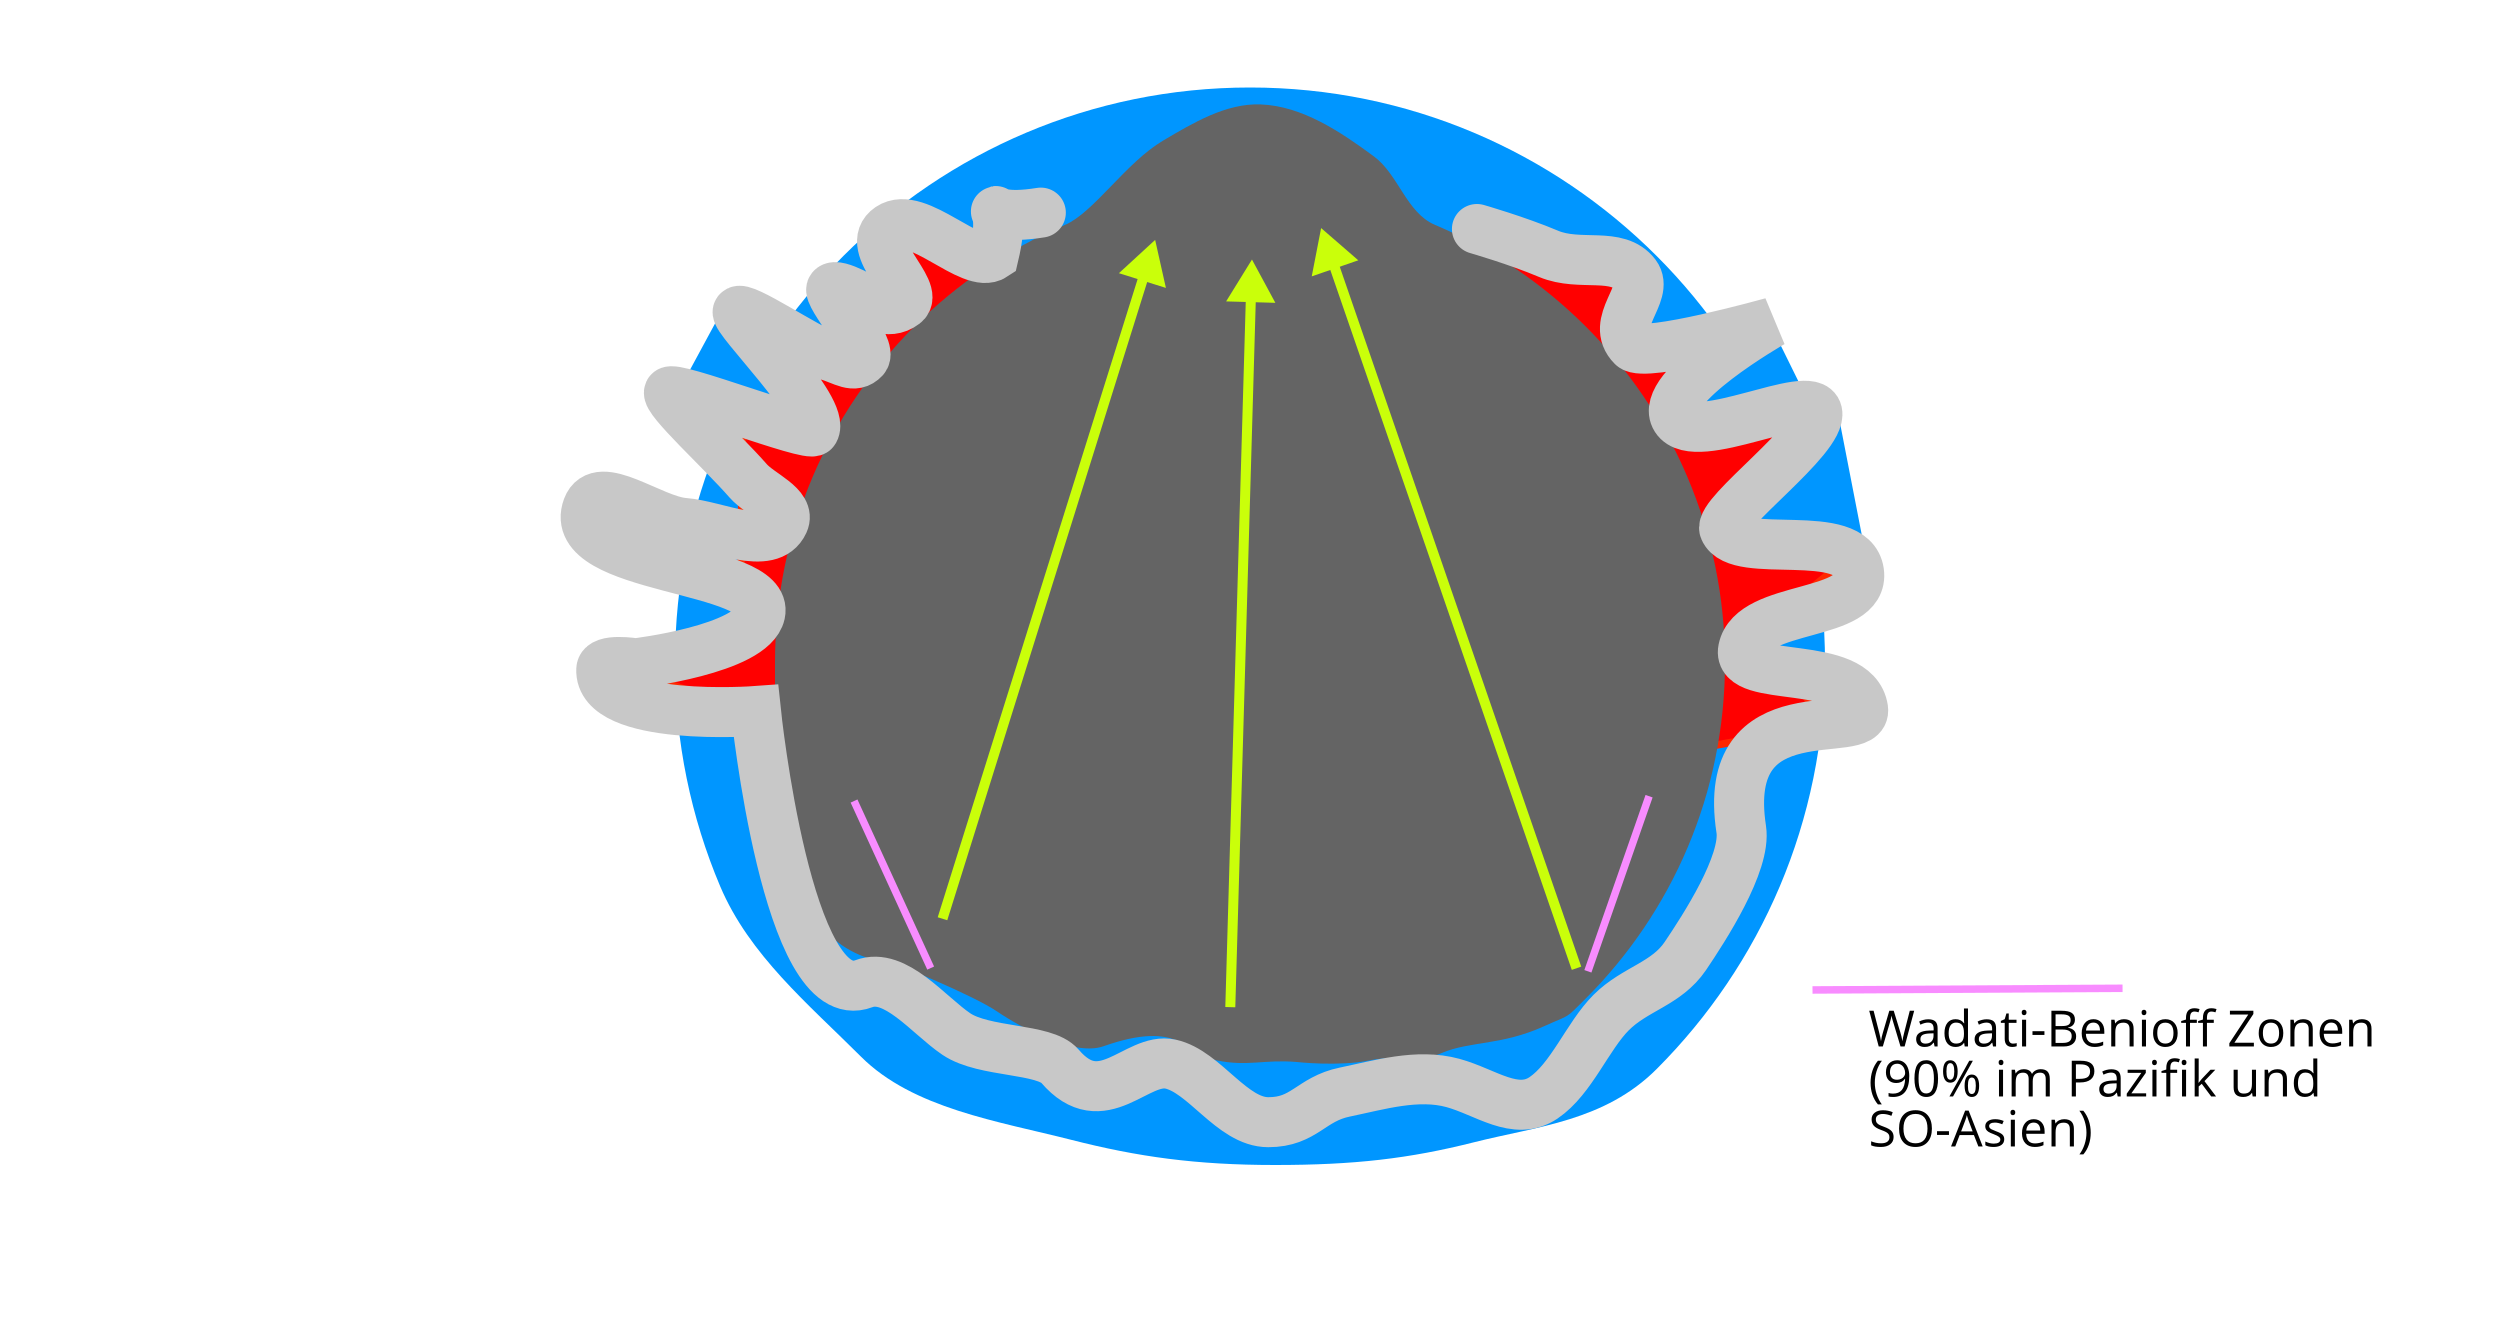
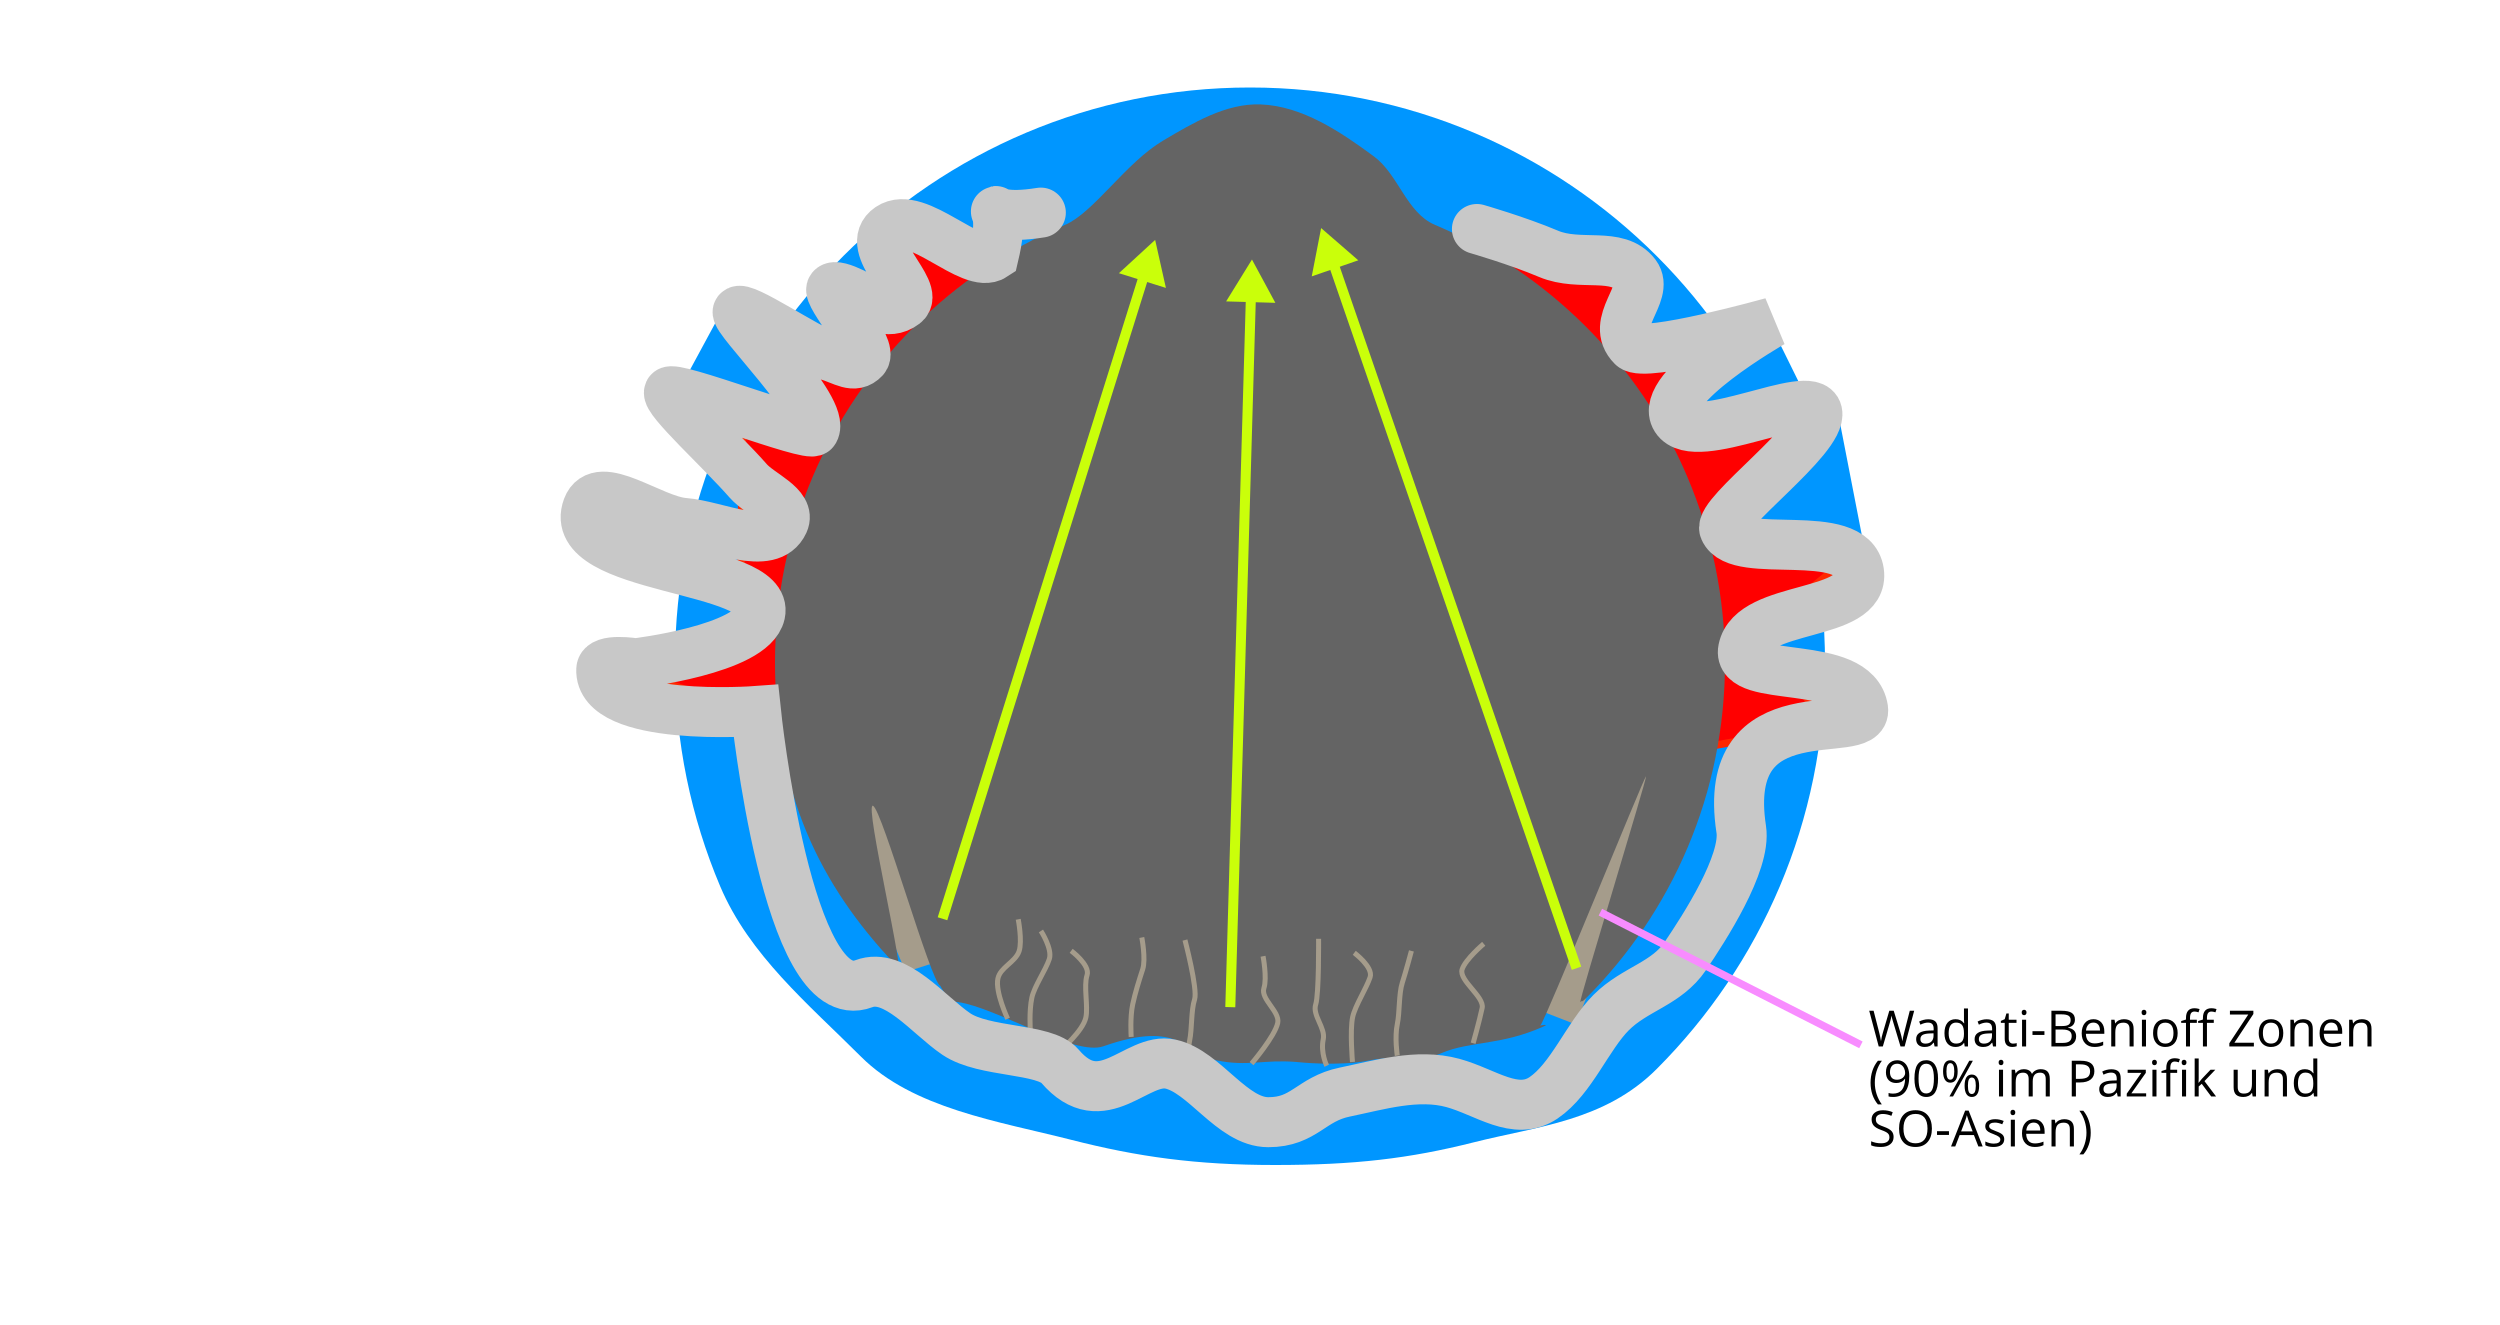
<svg xmlns="http://www.w3.org/2000/svg" width="1000" height="530" viewBox="0 0 1000 530" id="svg4808" version="1.1">
  <defs id="defs4810">
    <marker orient="auto" refY="0.0" refX="0.0" id="TriangleOutM" style="overflow:visible">
      <path id="path5556" d="M 5.77,0.0 L -2.88,5.0 L -2.88,-5.0 L 5.77,0.0 z " style="fill-rule:evenodd;stroke:#caff0a;stroke-width:1pt;stroke-opacity:1;fill:#caff0a;fill-opacity:1" transform="scale(0.4)" />
    </marker>
    <marker orient="auto" refY="0.0" refX="0.0" id="Arrow1Lend" style="overflow:visible;">
      <path id="path5414" d="M 0.0,0.0 L 5.0,-5.0 L -12.5,0.0 L 5.0,5.0 L 0.0,0.0 z " style="fill-rule:evenodd;stroke:#caff0a;stroke-width:1pt;stroke-opacity:1;fill:#caff0a;fill-opacity:1" transform="scale(0.8) rotate(180) translate(12.5,0)" />
    </marker>
    <marker orient="auto" refY="0" refX="0" id="TriangleOutM-4" style="overflow:visible">
      <path id="path5556-0" d="m 5.77,0 -8.65,5 0,-10 8.65,5 z" style="fill:#caff0a;fill-opacity:1;fill-rule:evenodd;stroke:#caff0a;stroke-width:1pt;stroke-opacity:1" transform="scale(0.4,0.4)" />
    </marker>
    <marker orient="auto" refY="0" refX="0" id="TriangleOutM-4-0" style="overflow:visible">
      <path id="path5556-0-3" d="m 5.77,0 -8.65,5 0,-10 8.65,5 z" style="fill:#caff0a;fill-opacity:1;fill-rule:evenodd;stroke:#caff0a;stroke-width:1pt;stroke-opacity:1" transform="scale(0.4,0.4)" />
    </marker>
  </defs>
  <g id="layer1" style="display:inline">
    <path style="opacity:1;fill:#0096ff;fill-opacity:1;stroke:none;stroke-width:5;stroke-linecap:round;stroke-miterlimit:4;stroke-dasharray:none;stroke-dashoffset:0;stroke-opacity:1" d="m 730,265 c 0,31.756 -6.436,62.01 -18.075,89.526 -11.639,27.517 -28.48,52.297 -49.291,73.108 -20.811,20.811 -47.655,22.864 -73.108,29.291 C 563.658,463.458 541.756,466 510,466 c -31.756,0 -54.995,-3.302 -81.526,-10.075 -29.216,-7.457 -63.297,-12.48 -84.108,-33.291 C 323.555,401.824 299.713,382.043 288.075,354.526 276.436,327.01 270,296.756 270,265 c 0,-31.756 6.436,-62.01 18.075,-89.526 11.639,-27.517 28.48,-52.297 49.291,-73.108 C 358.176,81.555 382.957,64.713 410.474,53.075 437.99,41.436 468.244,35 500,35 c 31.756,0 62.01,6.436 89.526,18.075 27.517,11.639 52.297,28.48 73.108,49.291 20.811,20.811 37.652,45.591 49.291,73.108 C 723.564,202.99 730,233.244 730,265 Z" id="path5361" />
    <rect style="opacity:1;fill:#0096ff;fill-opacity:1;stroke:none;stroke-width:20;stroke-linecap:round;stroke-miterlimit:4;stroke-dasharray:none;stroke-dashoffset:0;stroke-opacity:1" id="rect5372" width="26.163" height="33.941" x="313.14" y="-31.38" transform="matrix(0.8796133,0.4756894,-0.4756894,0.8796133,0,0)" />
    <rect style="display:inline;opacity:1;fill:#0096ff;fill-opacity:1;stroke:none;stroke-width:20;stroke-linecap:round;stroke-miterlimit:4;stroke-dasharray:none;stroke-dashoffset:0;stroke-opacity:1" id="rect5372-5" width="26.163" height="33.941" x="432.505" y="-577.787" transform="matrix(0.4421519,0.8969402,-0.8969402,0.4421519,0,0)" />
    <rect style="display:inline;opacity:1;fill:#0096ff;fill-opacity:1;stroke:none;stroke-width:20;stroke-linecap:round;stroke-miterlimit:4;stroke-dasharray:none;stroke-dashoffset:0;stroke-opacity:1" id="rect5372-5-5" width="64.62" height="35.734" x="306.714" y="-690.138" transform="matrix(0.1909935,0.9815913,-0.9815913,0.1909935,0,0)" ry="0" />
  </g>
-   <g id="layer5">
+   <g id="layer5" style="display:inline">
    <path style="color:#000000;clip-rule:nonzero;display:inline;overflow:visible;visibility:visible;opacity:1;isolation:auto;mix-blend-mode:normal;color-interpolation:sRGB;color-interpolation-filters:linearRGB;solid-color:#000000;solid-opacity:1;fill:#ff0000;fill-opacity:1;fill-rule:evenodd;stroke:#ff2800;stroke-width:3;stroke-linecap:butt;stroke-linejoin:miter;stroke-miterlimit:4;stroke-dasharray:none;stroke-dashoffset:0;stroke-opacity:1;color-rendering:auto;image-rendering:auto;shape-rendering:auto;text-rendering:auto;enable-background:accumulate" d="M 312,289 264.5,272.5 296,261 l 1,-88 65,-57 2,-24 27,16 z" id="path6855" />
    <path style="color:#000000;clip-rule:nonzero;display:inline;overflow:visible;visibility:visible;opacity:1;isolation:auto;mix-blend-mode:normal;color-interpolation:sRGB;color-interpolation-filters:linearRGB;solid-color:#000000;solid-opacity:1;fill:#ff0000;fill-opacity:1;fill-rule:evenodd;stroke:#ff2800;stroke-width:3;stroke-linecap:butt;stroke-linejoin:miter;stroke-miterlimit:4;stroke-dasharray:none;stroke-dashoffset:0;stroke-opacity:1;color-rendering:auto;image-rendering:auto;shape-rendering:auto;text-rendering:auto;enable-background:accumulate" d="m 590,106 c 0,0 22,-9 26,-8 4,1 36,6 36,6 l 1,27 25,5 -3,33 45,0 -27,41 49,11 -38.5,31.5 c 0,0 34.052,40.878 20.5,40.5 -14.42,-0.402 -65,10.5 -65,10.5 z" id="path6857" />
+     <rect style="color:#000000;clip-rule:nonzero;display:inline;overflow:visible;visibility:visible;opacity:1;isolation:auto;mix-blend-mode:normal;color-interpolation:sRGB;color-interpolation-filters:linearRGB;solid-color:#000000;solid-opacity:1;fill:#a59c8b;fill-opacity:1;fill-rule:nonzero;stroke:none;stroke-width:3;stroke-linecap:round;stroke-linejoin:miter;stroke-miterlimit:4;stroke-dasharray:none;stroke-dashoffset:0;stroke-opacity:1;color-rendering:auto;image-rendering:auto;shape-rendering:auto;text-rendering:auto;enable-background:accumulate" id="rect4187" width="29.633" height="76.756" x="184.349" y="406.094" transform="matrix(0.9519279,-0.306322,0.386783,0.9221708,0,0)" />
+     <rect style="color:#000000;clip-rule:nonzero;display:inline;overflow:visible;visibility:visible;opacity:1;isolation:auto;mix-blend-mode:normal;color-interpolation:sRGB;color-interpolation-filters:linearRGB;solid-color:#000000;solid-opacity:1;fill:#a59c8b;fill-opacity:1;fill-rule:nonzero;stroke:none;stroke-width:3;stroke-linecap:round;stroke-linejoin:miter;stroke-miterlimit:4;stroke-dasharray:none;stroke-dashoffset:0;stroke-opacity:1;color-rendering:auto;image-rendering:auto;shape-rendering:auto;text-rendering:auto;enable-background:accumulate" id="rect4187-9" width="45.049" height="106.167" x="691.019" y="47.091" transform="matrix(0.9319017,0.362711,-0.362711,0.9319017,0,0)" />
  </g>
  <g id="layer2" style="display:inline">
-     <path style="opacity:1;fill:#646464;fill-opacity:1;stroke:none;stroke-width:5;stroke-linecap:round;stroke-miterlimit:4;stroke-dasharray:none;stroke-dashoffset:0;stroke-opacity:1" d="m 690,265 c 0,52.467 -21.266,99.967 -55.65,134.35 -8.596,8.596 -5.684,6.169 -16.806,11.18 -17.259,7.777 -29.394,5.832 -40.76,10.639 -11.366,4.807 -16.64,0.469 -29.008,3 -12.369,2.531 -29.221,0.617 -29.221,0.617 -13.073,-1.065 -19.438,1.913 -31.806,-0.617 -12.369,-2.531 -14.364,-16.58 -45.393,-5.657 -11.64,4.098 -32.48,-7.133 -42.588,-13.962 -10.108,-6.829 -41.119,-19.201 -41.119,-19.201 C 309.248,380.696 310,317.467 310,265 c 0,-52.467 21.266,-99.967 55.65,-134.35 8.596,-8.596 18.011,-16.372 28.119,-23.201 10.108,-6.829 20.909,-12.711 32.274,-17.518 11.366,-4.807 24.356,-24.948 39.2,-33.698 11.944,-7.041 25.143,-14.988 38.999,-14.467 16.627,0.626 31.985,10.937 45.363,20.831 9.811,7.256 12.986,22.527 24.351,27.334 11.366,4.807 22.166,10.689 32.274,17.518 10.108,6.829 19.524,14.605 28.119,23.201 C 668.734,165.033 690,212.533 690,265 Z" id="path5364" />
+     <path style="opacity:1;fill:#646464;fill-opacity:1;stroke:none;stroke-width:5;stroke-linecap:round;stroke-miterlimit:4;stroke-dasharray:none;stroke-dashoffset:0;stroke-opacity:1" d="m 690,265 c 0,52.467 -21.266,99.967 -55.65,134.35 -2.149,2.149 -1.104,0.427 -2.213,1.487 -1.11,1.06 27.126,-90.849 26.258,-90.302 -0.868,0.547 -40.74,98.853 -42.166,99.465 -1.425,0.611 4.096,-0.722 1.315,0.531 -17.259,7.777 -29.394,5.832 -40.76,10.639 -11.366,4.807 -16.64,0.469 -29.008,3 -12.369,2.531 -29.221,0.617 -29.221,0.617 -13.073,-1.065 -19.438,1.913 -31.806,-0.617 -12.369,-2.531 -14.364,-16.58 -45.393,-5.657 -11.64,4.098 -43.243,-15.683 -58.144,-17.674 -3.437,-0.459 -3.084,0.469 -7.151,-6.614 -3.7,-1.199 -23.259,-70.556 -26.877,-71.923 -3.618,-1.366 13.478,70.032 10.229,68.148 -3.249,-1.884 0.829,-2.347 -1.764,-5.1 C 328.067,353.942 310,317.467 310,265 c 0,-52.467 21.266,-99.967 55.65,-134.35 8.596,-8.596 18.011,-16.372 28.119,-23.201 10.108,-6.829 20.909,-12.711 32.274,-17.518 11.366,-4.807 24.356,-24.948 39.2,-33.698 11.944,-7.041 25.143,-14.988 38.999,-14.467 16.627,0.626 31.985,10.937 45.363,20.831 9.811,7.256 12.986,22.527 24.351,27.334 11.366,4.807 22.166,10.689 32.274,17.518 10.108,6.829 19.524,14.605 28.119,23.201 C 668.734,165.033 690,212.533 690,265 Z" id="path5364" />
+     <path style="color:#000000;clip-rule:nonzero;display:inline;overflow:visible;visibility:visible;opacity:1;isolation:auto;mix-blend-mode:normal;color-interpolation:sRGB;color-interpolation-filters:linearRGB;solid-color:#000000;solid-opacity:1;fill:none;fill-opacity:1;fill-rule:evenodd;stroke:#a59c8b;stroke-width:2;stroke-linecap:butt;stroke-linejoin:miter;stroke-miterlimit:4;stroke-dasharray:none;stroke-dashoffset:0;stroke-opacity:1;color-rendering:auto;image-rendering:auto;shape-rendering:auto;text-rendering:auto;enable-background:accumulate" d="m 403.051,407.494 c 0,0 -5.043,-10.692 -3.889,-16.087 0.967,-4.518 7.052,-6.568 8.485,-10.96 1.317,-4.035 -0.354,-12.728 -0.354,-12.728" id="path4234" />
+     <path style="color:#000000;clip-rule:nonzero;display:inline;overflow:visible;visibility:visible;opacity:1;isolation:auto;mix-blend-mode:normal;color-interpolation:sRGB;color-interpolation-filters:linearRGB;solid-color:#000000;solid-opacity:1;fill:none;fill-opacity:1;fill-rule:evenodd;stroke:#a59c8b;stroke-width:2;stroke-linecap:butt;stroke-linejoin:miter;stroke-miterlimit:4;stroke-dasharray:none;stroke-dashoffset:0;stroke-opacity:1;color-rendering:auto;image-rendering:auto;shape-rendering:auto;text-rendering:auto;enable-background:accumulate" d="m 452.479,414.768 c 0,0 -0.543,-7.692 0.611,-13.087 0.967,-4.518 2.552,-9.568 3.985,-13.96 1.317,-4.035 -0.354,-12.728 -0.354,-12.728" id="path4234-4" />
+     <path style="color:#000000;clip-rule:nonzero;display:inline;overflow:visible;visibility:visible;opacity:1;isolation:auto;mix-blend-mode:normal;color-interpolation:sRGB;color-interpolation-filters:linearRGB;solid-color:#000000;solid-opacity:1;fill:none;fill-opacity:1;fill-rule:evenodd;stroke:#a59c8b;stroke-width:2;stroke-linecap:butt;stroke-linejoin:miter;stroke-miterlimit:4;stroke-dasharray:none;stroke-dashoffset:0;stroke-opacity:1;color-rendering:auto;image-rendering:auto;shape-rendering:auto;text-rendering:auto;enable-background:accumulate" d="m 500.625,425.45 c 0,0 9.31,-10.874 10.464,-16.269 0.967,-4.518 -6.948,-9.568 -5.515,-13.96 1.317,-4.035 -0.354,-12.728 -0.354,-12.728" id="path4234-5" />
+     <path style="color:#000000;clip-rule:nonzero;display:inline;overflow:visible;visibility:visible;opacity:1;isolation:auto;mix-blend-mode:normal;color-interpolation:sRGB;color-interpolation-filters:linearRGB;solid-color:#000000;solid-opacity:1;fill:none;fill-opacity:1;fill-rule:evenodd;stroke:#a59c8b;stroke-width:2;stroke-linecap:butt;stroke-linejoin:miter;stroke-miterlimit:4;stroke-dasharray:none;stroke-dashoffset:0;stroke-opacity:1;color-rendering:auto;image-rendering:auto;shape-rendering:auto;text-rendering:auto;enable-background:accumulate" d="m 424.229,420.102 c 0,0 8.957,-7.692 10.111,-13.087 0.967,-4.518 -0.948,-12.568 0.485,-16.96 1.317,-4.035 -6.354,-9.728 -6.354,-9.728" id="path4234-5-2" />
+     <path style="color:#000000;clip-rule:nonzero;display:inline;overflow:visible;visibility:visible;opacity:1;isolation:auto;mix-blend-mode:normal;color-interpolation:sRGB;color-interpolation-filters:linearRGB;solid-color:#000000;solid-opacity:1;fill:none;fill-opacity:1;fill-rule:evenodd;stroke:#a59c8b;stroke-width:2;stroke-linecap:butt;stroke-linejoin:miter;stroke-miterlimit:4;stroke-dasharray:none;stroke-dashoffset:0;stroke-opacity:1;color-rendering:auto;image-rendering:auto;shape-rendering:auto;text-rendering:auto;enable-background:accumulate" d="m 540.987,424.799 c 0,0 -1.079,-12.581 0.075,-17.976 0.967,-4.518 5.552,-11.568 6.985,-15.96 1.317,-4.035 -6.354,-9.728 -6.354,-9.728" id="path4234-5-2-8" />
+     <path style="color:#000000;clip-rule:nonzero;display:inline;overflow:visible;visibility:visible;opacity:1;isolation:auto;mix-blend-mode:normal;color-interpolation:sRGB;color-interpolation-filters:linearRGB;solid-color:#000000;solid-opacity:1;fill:none;fill-opacity:1;fill-rule:evenodd;stroke:#a59c8b;stroke-width:2;stroke-linecap:butt;stroke-linejoin:miter;stroke-miterlimit:4;stroke-dasharray:none;stroke-dashoffset:0;stroke-opacity:1;color-rendering:auto;image-rendering:auto;shape-rendering:auto;text-rendering:auto;enable-background:accumulate" d="m 589.253,417.289 c 0,0 2.457,-8.692 3.611,-14.087 0.967,-4.518 -9.448,-11.068 -8.015,-15.46 1.317,-4.035 8.646,-10.228 8.646,-10.228" id="path4234-5-2-8-4" />
+     <path style="color:#000000;clip-rule:nonzero;display:inline;overflow:visible;visibility:visible;opacity:1;isolation:auto;mix-blend-mode:normal;color-interpolation:sRGB;color-interpolation-filters:linearRGB;solid-color:#000000;solid-opacity:1;fill:none;fill-opacity:1;fill-rule:evenodd;stroke:#a59c8b;stroke-width:2;stroke-linecap:butt;stroke-linejoin:miter;stroke-miterlimit:4;stroke-dasharray:none;stroke-dashoffset:0;stroke-opacity:1;color-rendering:auto;image-rendering:auto;shape-rendering:auto;text-rendering:auto;enable-background:accumulate" d="m 558.913,422.255 c 0,0 -1.129,-7.313 0.025,-12.708 0.967,-4.518 0.552,-12.068 1.985,-16.46 1.317,-4.035 3.646,-12.728 3.646,-12.728" id="path4234-5-2-8-4-3" />
+     <path style="color:#000000;clip-rule:nonzero;display:inline;overflow:visible;visibility:visible;opacity:1;isolation:auto;mix-blend-mode:normal;color-interpolation:sRGB;color-interpolation-filters:linearRGB;solid-color:#000000;solid-opacity:1;fill:none;fill-opacity:1;fill-rule:evenodd;stroke:#a59c8b;stroke-width:2;stroke-linecap:butt;stroke-linejoin:miter;stroke-miterlimit:4;stroke-dasharray:none;stroke-dashoffset:0;stroke-opacity:1;color-rendering:auto;image-rendering:auto;shape-rendering:auto;text-rendering:auto;enable-background:accumulate" d="m 477.243,426.797 c 0,0 -2.543,-5.192 -1.389,-10.587 0.967,-4.518 0.552,-12.068 1.985,-16.46 1.317,-4.035 -3.854,-23.728 -3.854,-23.728" id="path4234-5-2-8-4-3-5" />
+     <path style="color:#000000;clip-rule:nonzero;display:inline;overflow:visible;visibility:visible;opacity:1;isolation:auto;mix-blend-mode:normal;color-interpolation:sRGB;color-interpolation-filters:linearRGB;solid-color:#000000;solid-opacity:1;fill:none;fill-opacity:1;fill-rule:evenodd;stroke:#a59c8b;stroke-width:2;stroke-linecap:butt;stroke-linejoin:miter;stroke-miterlimit:4;stroke-dasharray:none;stroke-dashoffset:0;stroke-opacity:1;color-rendering:auto;image-rendering:auto;shape-rendering:auto;text-rendering:auto;enable-background:accumulate" d="m 530.694,426.294 c 0,0 -2.543,-5.192 -1.389,-10.587 0.967,-4.518 -4.448,-9.568 -3.015,-13.96 1.317,-4.035 1.146,-26.228 1.146,-26.228" id="path4234-5-2-8-4-3-5-2" />
+     <path style="color:#000000;clip-rule:nonzero;display:inline;overflow:visible;visibility:visible;opacity:1;isolation:auto;mix-blend-mode:normal;color-interpolation:sRGB;color-interpolation-filters:linearRGB;solid-color:#000000;solid-opacity:1;fill:none;fill-opacity:1;fill-rule:evenodd;stroke:#a59c8b;stroke-width:2;stroke-linecap:butt;stroke-linejoin:miter;stroke-miterlimit:4;stroke-dasharray:none;stroke-dashoffset:0;stroke-opacity:1;color-rendering:auto;image-rendering:auto;shape-rendering:auto;text-rendering:auto;enable-background:accumulate" d="m 412.132,412.154 c 0,0 -0.543,-7.692 0.611,-13.087 0.967,-4.518 5.552,-11.068 6.985,-15.46 1.317,-4.035 -3.354,-11.228 -3.354,-11.228" id="path4234-4-3" />
  </g>
-   <g id="layer3">
+   <g id="layer3" style="display:inline">
    <path style="opacity:1;fill:none;fill-opacity:1;stroke:#c8c8c8;stroke-width:20;stroke-linecap:round;stroke-miterlimit:4;stroke-dasharray:none;stroke-dashoffset:0;stroke-opacity:1" d="m 590.77,91.601 c 0,0 16.102,4.624 28.664,9.937 12.562,5.313 27.591,-1.18 34.772,8.332 5.756,7.625 -10.714,19.136 -1.213,28.637 4.75,4.75 55.863,-9.558 55.863,-9.558 0,0 -46.208,26.376 -38.463,38.426 7.745,12.05 54.198,-12.833 56.493,-2.502 2.294,10.326 -39.795,40.604 -37.139,46.885 5.313,12.562 51.191,-1.63 53.85,17.005 2.625,18.398 -42.733,12.758 -46.348,30.987 -2.795,14.095 44.948,3.318 47.984,23.822 2.043,13.803 -57.423,-8.393 -48.736,48.169 2.07,13.481 -14.814,39.499 -22.362,50.672 -7.548,11.172 -20.142,13.079 -29.643,22.579 -9.501,9.501 -15.907,26.595 -27.079,34.143 -11.172,7.548 -23.101,-2.355 -36.257,-5.952 -14.174,-3.875 -29.581,0.832 -43.248,3.651 -13.666,2.818 -16.097,12.045 -30.594,12.045 -14.497,0 -25.472,-20.244 -39.1,-23.237 -13.631,-2.994 -27.239,20.708 -44.248,0.814 -6.224,-7.281 -30.257,-5.293 -41.429,-12.841 -11.172,-7.548 -24.468,-24.892 -37.029,-20.122 C 314.873,405.126 302.365,284.413 302.365,284.413 c 0,0 -62.815,4.664 -61.862,-16.672 0.208,-4.654 13.764,-2.419 13.764,-2.419 0,0 46.646,-5.477 49.818,-19.851 C 308.332,226.224 225.61,228.348 235,203 c 4.535,-12.244 25.662,5.176 38.68,6.175 13.221,1.014 34.256,11.85 39.778,-0.205 3.037,-6.628 -9.408,-11.141 -14.199,-16.637 -10.423,-11.958 -33.116,-32.485 -31.641,-35.545 1.475,-3.06 56.351,18.486 58.039,15.55 5.057,-8.794 -32.32,-44.842 -30.567,-47.728 1.754,-2.887 28.336,15.342 35.811,17.497 6.486,1.87 10.761,5.634 14.779,1.311 4.018,-4.323 -15.201,-25.465 -13.06,-28.058 2.141,-2.593 15.183,5.439 15.183,5.439 0,0 7.12,5.986 13.953,0.709 6.833,-5.277 -17.093,-22.845 -5.921,-30.393 11.172,-7.548 32.657,17.136 41.672,11.138 6.991,-29.471 -11.212,-12.37 18.826,-17.208" id="path5367" />
  </g>
-   <g id="layer4">
+   <g id="layer4" style="display:inline">
    <path style="color:#000000;clip-rule:nonzero;display:inline;overflow:visible;visibility:visible;opacity:1;isolation:auto;mix-blend-mode:normal;color-interpolation:sRGB;color-interpolation-filters:linearRGB;solid-color:#000000;solid-opacity:1;fill:none;fill-opacity:1;fill-rule:evenodd;stroke:#caff0a;stroke-width:4;stroke-linecap:butt;stroke-linejoin:miter;stroke-miterlimit:4;stroke-dasharray:none;stroke-dashoffset:0;stroke-opacity:1;marker-end:url(#TriangleOutM);color-rendering:auto;image-rendering:auto;shape-rendering:auto;text-rendering:auto;enable-background:accumulate" d="m 376.997,367.504 81.664,-260.697" id="path5405" />
    <path style="color:#000000;clip-rule:nonzero;display:inline;overflow:visible;visibility:visible;opacity:1;isolation:auto;mix-blend-mode:normal;color-interpolation:sRGB;color-interpolation-filters:linearRGB;solid-color:#000000;solid-opacity:1;fill:none;fill-opacity:1;fill-rule:evenodd;stroke:#caff0a;stroke-width:4;stroke-linecap:butt;stroke-linejoin:miter;stroke-miterlimit:4;stroke-dasharray:none;stroke-dashoffset:0;stroke-opacity:1;marker-end:url(#TriangleOutM-4);color-rendering:auto;image-rendering:auto;shape-rendering:auto;text-rendering:auto;enable-background:accumulate" d="M 630.607,387.296 532.155,101.972" id="path5405-9" />
    <path style="color:#000000;clip-rule:nonzero;display:inline;overflow:visible;visibility:visible;opacity:1;isolation:auto;mix-blend-mode:normal;color-interpolation:sRGB;color-interpolation-filters:linearRGB;solid-color:#000000;solid-opacity:1;fill:none;fill-opacity:1;fill-rule:evenodd;stroke:#caff0a;stroke-width:4;stroke-linecap:butt;stroke-linejoin:miter;stroke-miterlimit:4;stroke-dasharray:none;stroke-dashoffset:0;stroke-opacity:1;marker-end:url(#TriangleOutM-4-0);color-rendering:auto;image-rendering:auto;shape-rendering:auto;text-rendering:auto;enable-background:accumulate" d="m 492.121,402.861 8.338,-287.688" id="path5405-9-8" />
-     <path style="color:#000000;clip-rule:nonzero;display:inline;overflow:visible;visibility:visible;opacity:1;isolation:auto;mix-blend-mode:normal;color-interpolation:sRGB;color-interpolation-filters:linearRGB;solid-color:#000000;solid-opacity:1;fill:none;fill-opacity:1;fill-rule:evenodd;stroke:#f88cff;stroke-width:3;stroke-linecap:butt;stroke-linejoin:miter;stroke-miterlimit:4;stroke-dasharray:none;stroke-dashoffset:0;stroke-opacity:1;color-rendering:auto;image-rendering:auto;shape-rendering:auto;text-rendering:auto;enable-background:accumulate" d="m 635.154,388.523 24.473,-70.042" id="path7231" />
-     <path style="color:#000000;clip-rule:nonzero;display:inline;overflow:visible;visibility:visible;opacity:1;isolation:auto;mix-blend-mode:normal;color-interpolation:sRGB;color-interpolation-filters:linearRGB;solid-color:#000000;solid-opacity:1;fill:none;fill-opacity:1;fill-rule:evenodd;stroke:#f88cff;stroke-width:3;stroke-linecap:butt;stroke-linejoin:miter;stroke-miterlimit:4;stroke-dasharray:none;stroke-dashoffset:0;stroke-opacity:1;color-rendering:auto;image-rendering:auto;shape-rendering:auto;text-rendering:auto;enable-background:accumulate" d="M 372.275,387.23 341.609,320.411" id="path7231-7" />
    <text xml:space="preserve" style="font-style:normal;font-variant:normal;font-weight:normal;font-stretch:normal;font-size:20px;line-height:100%;font-family:'Open Sans';-inkscape-font-specification:'Open Sans';text-align:start;letter-spacing:0px;word-spacing:0px;writing-mode:lr-tb;text-anchor:start;fill:#000000;fill-opacity:1;stroke:none;stroke-width:1px;stroke-linecap:butt;stroke-linejoin:miter;stroke-opacity:1" x="747.426" y="418.586" id="text7248">
      <tspan id="tspan7250" x="747.426" y="418.586">Wadati-Benioff Zonen</tspan>
      <tspan x="747.426" y="438.586" id="tspan7252">(90% im Pazifik und</tspan>
      <tspan x="747.426" y="458.586" id="tspan7552">SO-Asien)</tspan>
    </text>
-     <path style="color:#000000;clip-rule:nonzero;display:inline;overflow:visible;visibility:visible;opacity:1;isolation:auto;mix-blend-mode:normal;color-interpolation:sRGB;color-interpolation-filters:linearRGB;solid-color:#000000;solid-opacity:1;fill:none;fill-opacity:1;fill-rule:evenodd;stroke:#f88cff;stroke-width:3;stroke-linecap:butt;stroke-linejoin:miter;stroke-miterlimit:4;stroke-dasharray:none;stroke-dashoffset:0;stroke-opacity:1;color-rendering:auto;image-rendering:auto;shape-rendering:auto;text-rendering:auto;enable-background:accumulate" d="m 849.02,395.315 -124.019,0.669" id="path7231-1" />
+     <path style="color:#000000;clip-rule:nonzero;display:inline;overflow:visible;visibility:visible;opacity:1;isolation:auto;mix-blend-mode:normal;color-interpolation:sRGB;color-interpolation-filters:linearRGB;solid-color:#000000;solid-opacity:1;fill:none;fill-opacity:1;fill-rule:evenodd;stroke:#f88cff;stroke-width:3;stroke-linecap:butt;stroke-linejoin:miter;stroke-miterlimit:4;stroke-dasharray:none;stroke-dashoffset:0;stroke-opacity:1;color-rendering:auto;image-rendering:auto;shape-rendering:auto;text-rendering:auto;enable-background:accumulate" d="M 744.368,417.943 640.147,364.872" id="path7231-1" />
  </g>
</svg>
